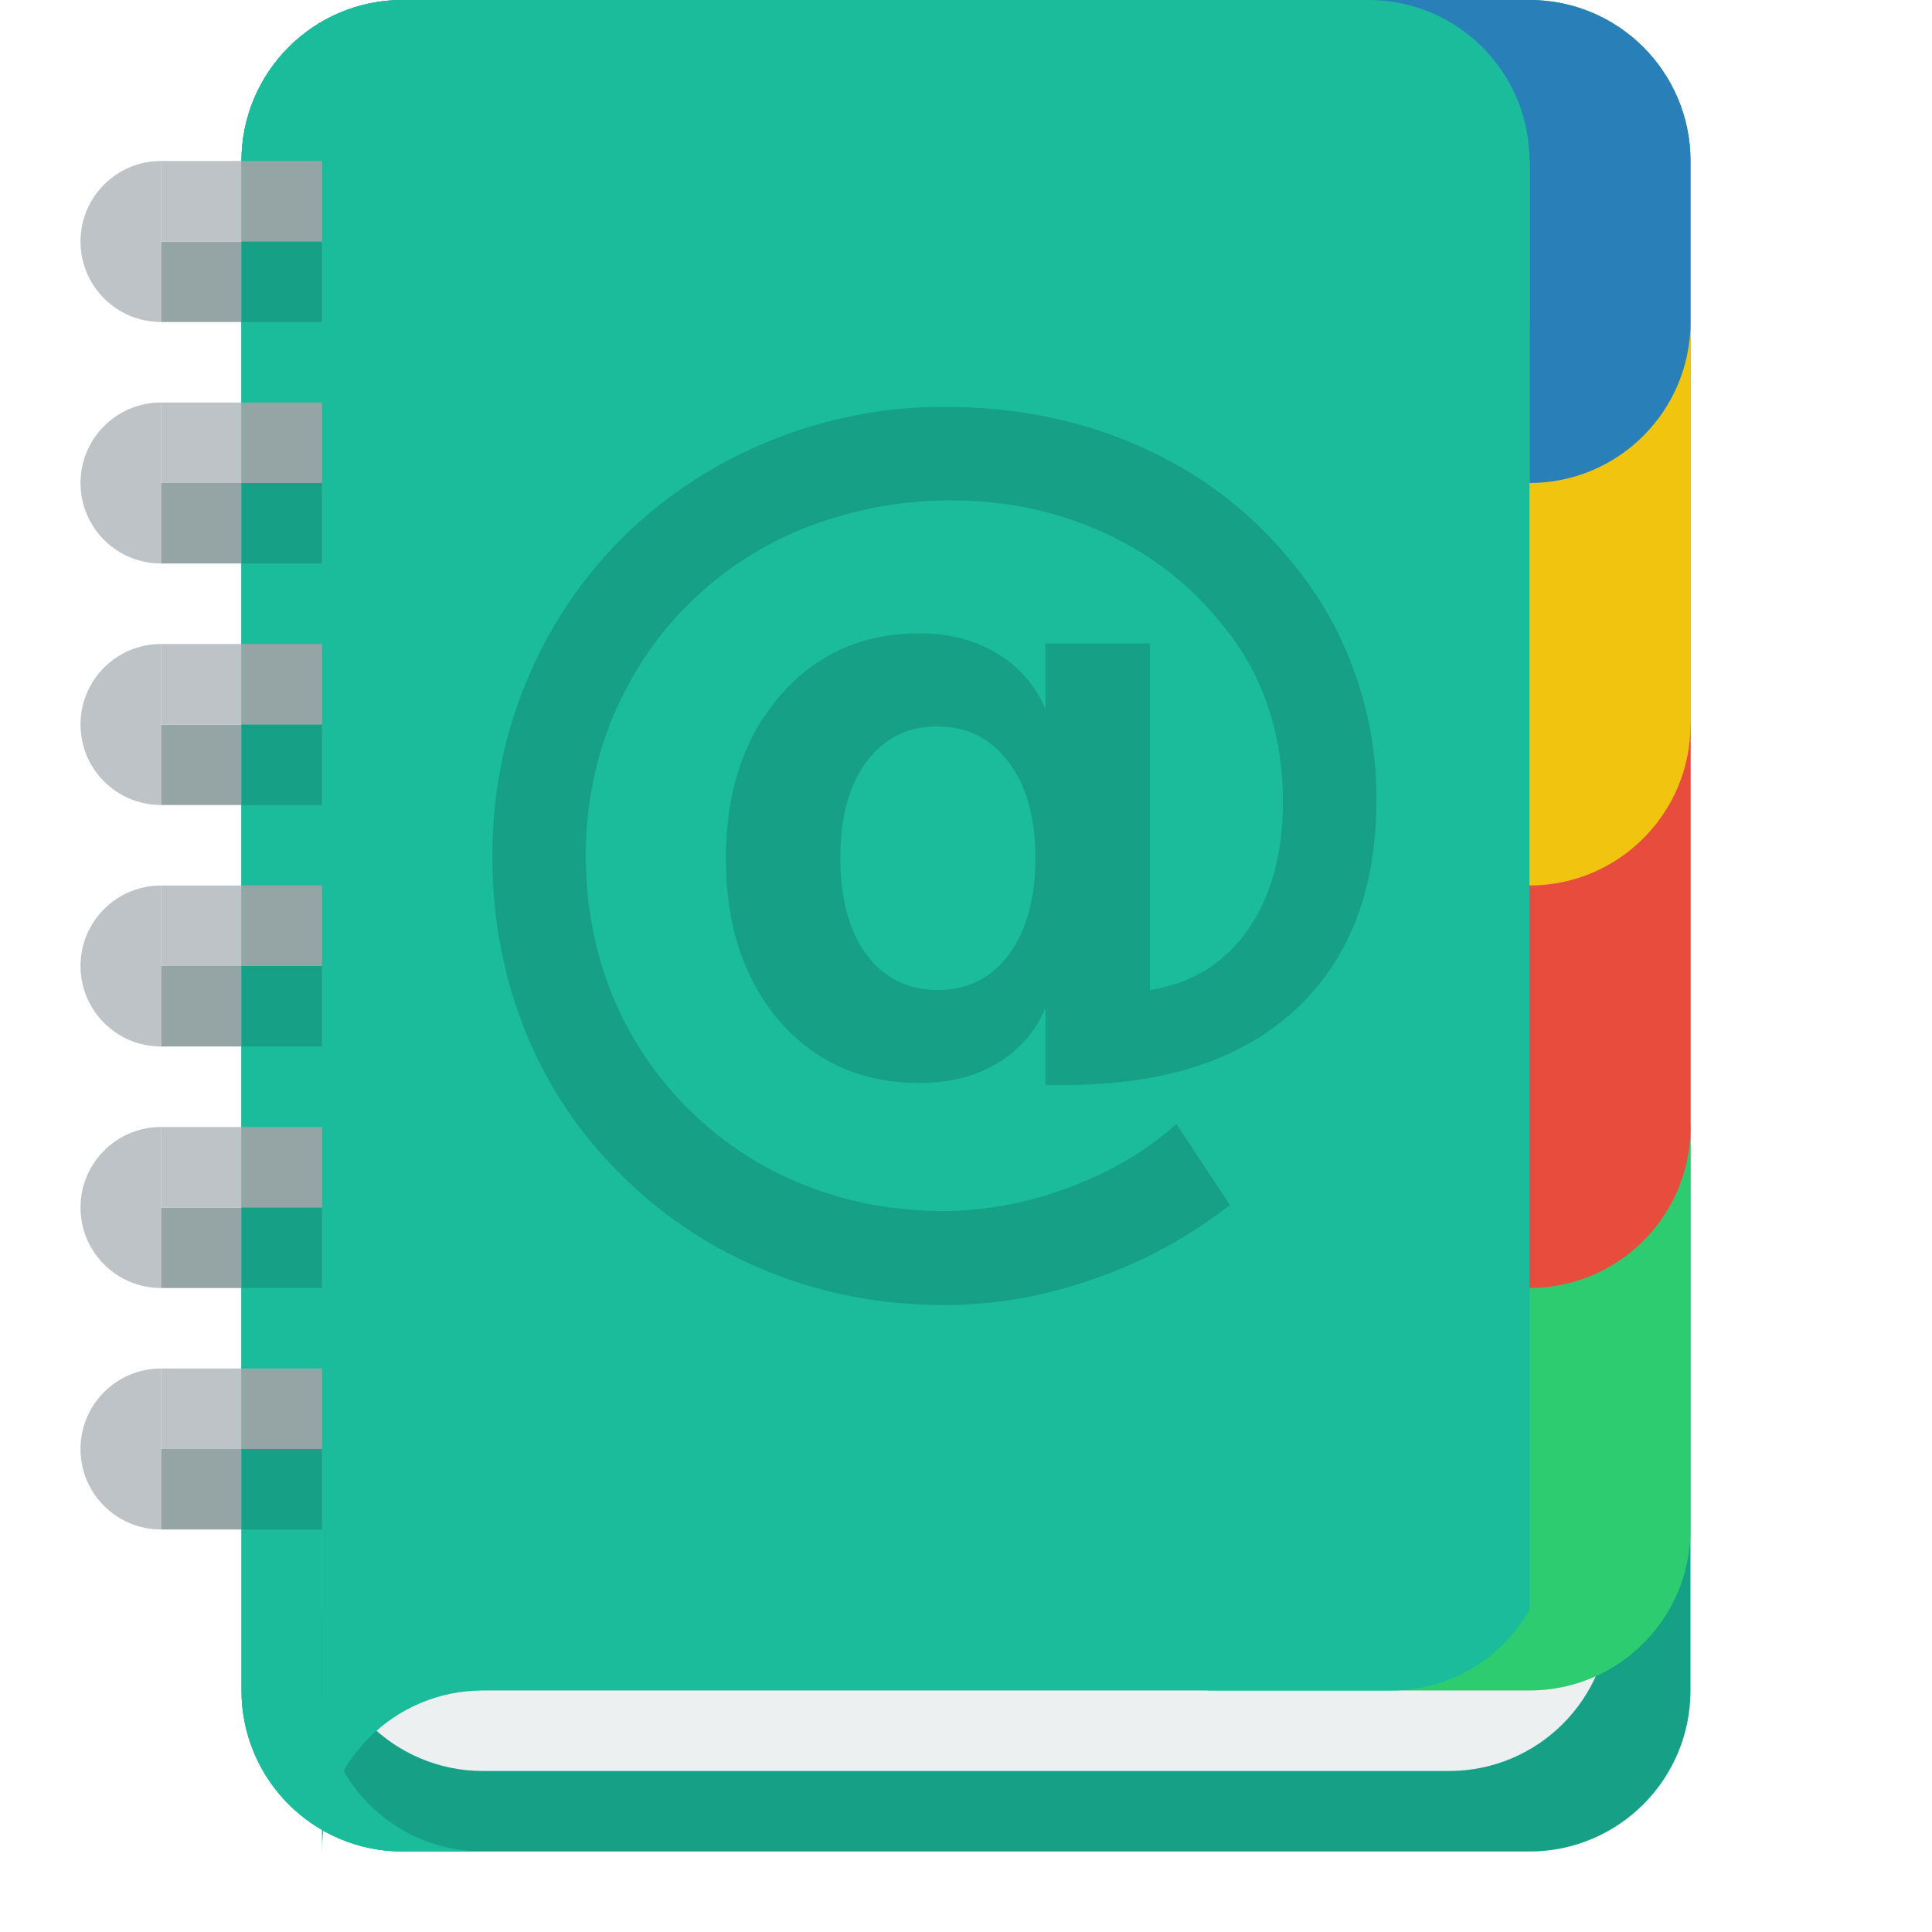
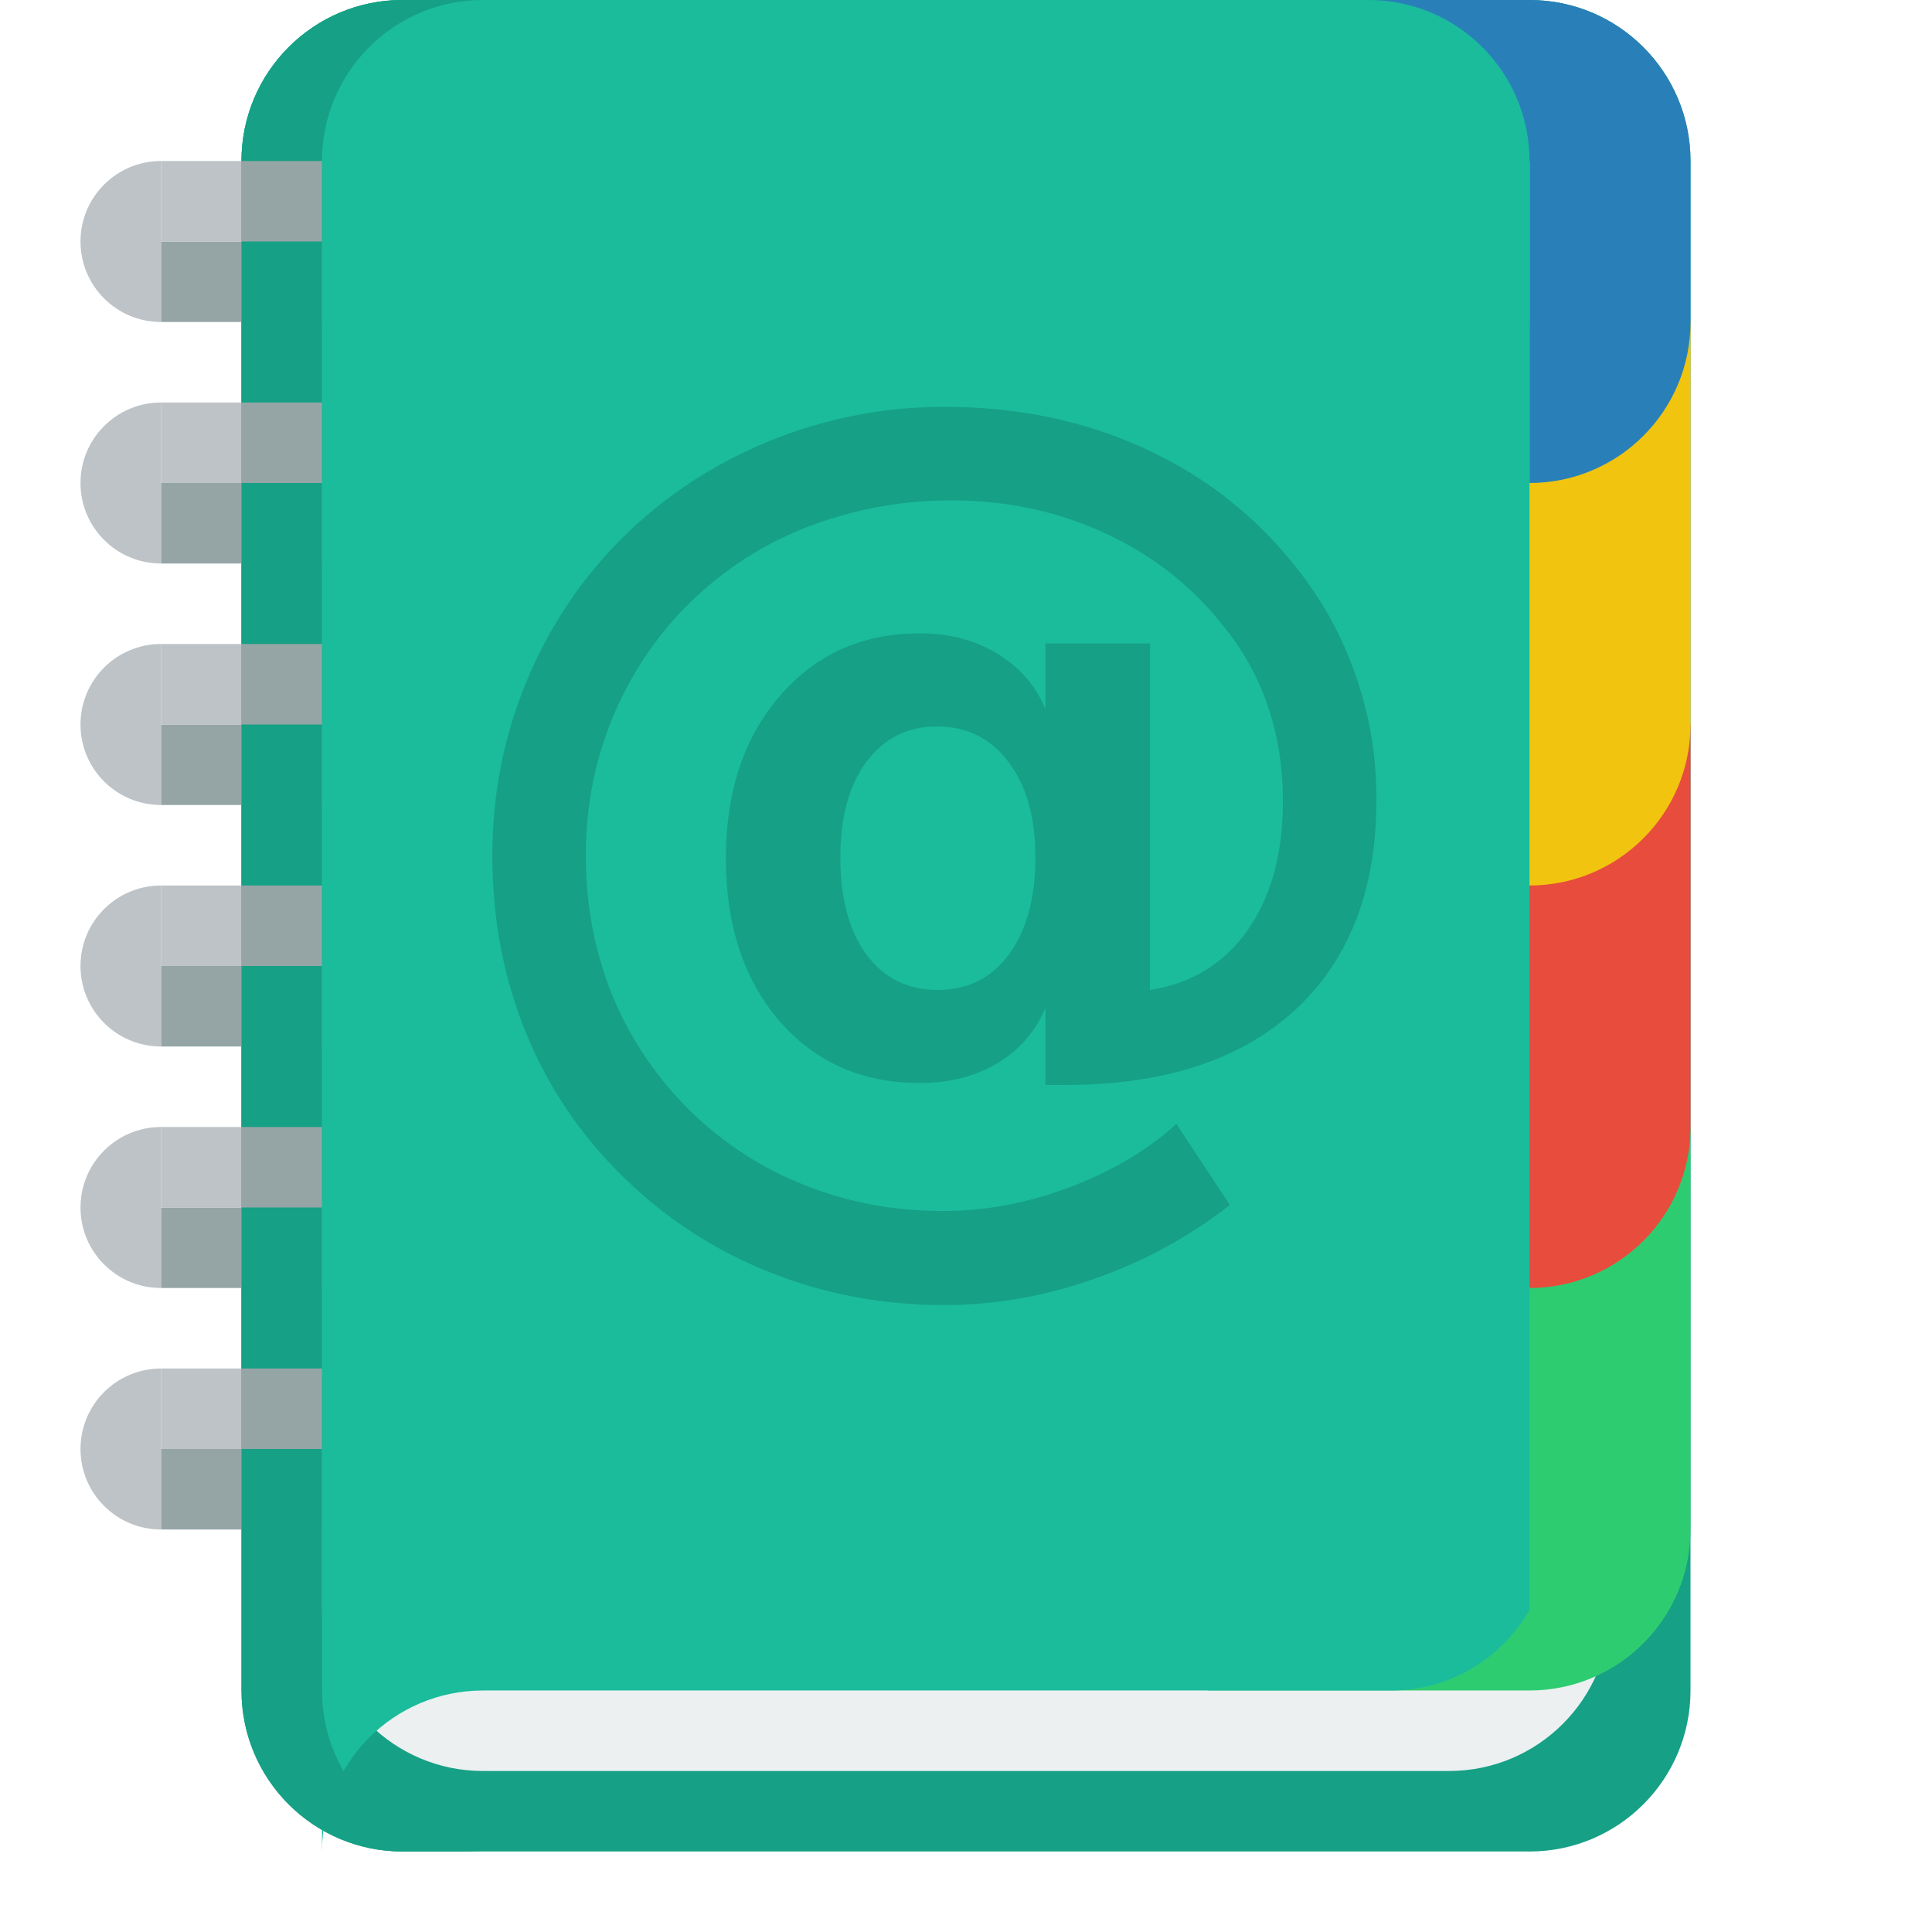
<svg xmlns="http://www.w3.org/2000/svg" width="24" height="24" id="svg2" version="1.1">
  <defs id="defs4" />
  <g id="layer1" transform="translate(0,-1028.362)">
    <path style="fill:#16a085;fill-opacity:1;fill-rule:nonzero;stroke:none" d="M 5,1028.362 C 3.895,1028.362 3,1029.258 3,1030.362 L 3,1031.362 3,1038.362 3,1039.362 3,1042.362 3,1043.362 3,1048.362 3,1049.362 C 3,1050.467 3.895,1051.362 5,1051.362 L 19,1051.362 C 20.105,1051.362 21,1050.467 21,1049.362 L 21,1048.362 21,1043.362 21,1039.362 21,1035.362 21,1034.362 21,1031.362 21,1030.362 C 21,1029.258 20.105,1028.362 19,1028.362 L 15,1028.362 5,1028.362 z" id="path2987-2" />
    <path style="fill:#ecf0f1;fill-opacity:1;fill-rule:nonzero;stroke:none" d="M 6,1028.362 C 4.895,1028.362 4,1029.258 4,1030.362 L 4,1038.362 4,1042.362 4,1048.362 C 4,1049.467 4.895,1050.362 6,1050.362 L 14,1050.362 18,1050.362 C 19.105,1050.362 20,1049.467 20,1048.362 L 20,1042.362 20,1038.362 20,1034.362 20,1030.362 C 20,1029.258 19.105,1028.362 18,1028.362 L 14,1028.362 6,1028.362 z" id="path2987-3-2" />
    <path style="fill:#2ecc71;fill-opacity:1;fill-rule:nonzero;stroke:none" d="M 15,1042.362 15,1043.362 15,1044.362 15,1045.362 15,1049.362 19,1049.362 C 20.105,1049.362 21,1048.467 21,1047.362 L 21,1045.362 21,1043.362 21,1042.362 15,1042.362 z" id="path3077-6-3-9-6" />
    <path style="fill:#e74c3c;fill-opacity:1;fill-rule:nonzero;stroke:none" d="M 15,1037.362 15,1038.362 15,1039.362 15,1040.362 15,1044.362 19,1044.362 C 20.105,1044.362 21,1043.467 21,1042.362 L 21,1040.362 21,1038.362 21,1037.362 15,1037.362 z" id="path3077-6-3-9" />
    <path style="fill:#f1c40f;fill-opacity:1;fill-rule:nonzero;stroke:none" d="M 15,1032.362 15,1033.362 15,1034.362 15,1035.362 15,1039.362 19,1039.362 C 20.105,1039.362 21,1038.467 21,1037.362 L 21,1035.362 21,1033.362 21,1032.362 15,1032.362 z" id="path3077-6-3" />
    <path style="fill:#2980b9;fill-opacity:1;fill-rule:nonzero;stroke:none" d="M 15 0 L 15 2 L 19 2 L 19 4 L 19 6 C 20.105 6 21 5.105 21 4 L 21 2 C 21 0.895 20.105 0 19 0 L 15 0 z " id="path3077-6" transform="translate(0,1028.362)" />
    <path style="fill:#1abc9c;fill-opacity:1;fill-rule:nonzero;stroke:none" d="M 5,1028.362 C 3.895,1028.362 3,1029.258 3,1030.362 L 3,1038.362 3,1042.362 3,1047.362 4,1047.362 4,1048.362 4,1051.362 C 4,1050.258 4.895,1049.362 6,1049.362 L 14,1049.362 15,1049.362 16.281,1049.362 17,1049.362 17.281,1049.362 C 18.021,1049.362 18.654,1048.959 19,1048.362 L 19,1047.362 19,1042.362 19,1038.362 19,1034.362 19,1030.362 C 19,1029.258 18.105,1028.362 17,1028.362 L 13,1028.362 5,1028.362 z" id="path2987-3" />
    <g style="font-size:12.723px;font-style:normal;font-variant:normal;font-weight:normal;font-stretch:normal;text-align:end;line-height:125%;letter-spacing:0px;word-spacing:0px;text-anchor:end;fill:#16a085;fill-opacity:1;stroke:none;font-family:Wingdings;-inkscape-font-specification:Wingdings" id="text3252" transform="translate(0,-2)">
      <path d="M 10.439,1041.014 C 10.439,1041.523 10.547,1041.925 10.762,1042.219 10.982,1042.513 11.278,1042.66 11.651,1042.66 12.019,1042.66 12.314,1042.513 12.533,1042.219 12.753,1041.921 12.862,1041.519 12.862,1041.014 12.862,1040.513 12.75,1040.117 12.527,1039.827 12.307,1039.533 12.011,1039.386 11.638,1039.386 11.274,1039.386 10.982,1039.533 10.762,1039.827 10.547,1040.117 10.439,1040.513 10.439,1041.014 M 12.987,1042.884 C 12.862,1043.178 12.661,1043.408 12.384,1043.573 12.111,1043.735 11.79,1043.815 11.421,1043.815 10.709,1043.815 10.129,1043.559 9.682,1043.045 9.238,1042.527 9.017,1041.854 9.017,1041.026 9.017,1040.198 9.24,1039.525 9.688,1039.007 10.135,1038.489 10.713,1038.23 11.421,1038.23 11.79,1038.23 12.111,1038.313 12.384,1038.479 12.661,1038.645 12.862,1038.874 12.987,1039.169 L 12.987,1038.355 14.285,1038.355 14.285,1042.66 C 14.799,1042.581 15.202,1042.335 15.496,1041.921 15.79,1041.502 15.937,1040.968 15.937,1040.318 15.937,1039.904 15.877,1039.516 15.757,1039.156 15.637,1038.792 15.455,1038.458 15.211,1038.156 14.817,1037.651 14.324,1037.261 13.732,1036.988 13.144,1036.715 12.506,1036.578 11.819,1036.578 11.338,1036.578 10.878,1036.642 10.439,1036.771 10,1036.895 9.595,1037.079 9.222,1037.323 8.609,1037.729 8.13,1038.255 7.787,1038.901 7.447,1039.543 7.277,1040.239 7.277,1040.989 7.277,1041.606 7.387,1042.186 7.607,1042.728 7.83,1043.267 8.151,1043.743 8.569,1044.157 8.984,1044.563 9.458,1044.872 9.992,1045.083 10.531,1045.298 11.104,1045.406 11.713,1045.406 12.235,1045.406 12.757,1045.309 13.279,1045.114 13.8,1044.919 14.246,1044.656 14.614,1044.325 L 15.279,1045.331 C 14.761,1045.733 14.196,1046.04 13.583,1046.251 12.974,1046.466 12.355,1046.574 11.725,1046.574 10.959,1046.574 10.236,1046.437 9.557,1046.164 8.878,1045.895 8.273,1045.501 7.743,1044.983 7.213,1044.466 6.809,1043.867 6.532,1043.188 6.254,1042.505 6.116,1041.772 6.116,1040.989 6.116,1040.235 6.256,1039.516 6.538,1038.833 6.82,1038.15 7.221,1037.549 7.743,1037.032 8.265,1036.518 8.872,1036.12 9.563,1035.839 10.259,1035.557 10.98,1035.416 11.725,1035.416 12.653,1035.416 13.496,1035.594 14.254,1035.95 15.012,1036.303 15.645,1036.812 16.155,1037.479 16.466,1037.885 16.7,1038.326 16.857,1038.802 17.018,1039.274 17.099,1039.771 17.099,1040.293 17.099,1041.415 16.762,1042.287 16.087,1042.909 15.411,1043.53 14.459,1043.84 13.229,1043.84 L 12.987,1043.84 12.987,1042.884" id="path3257" />
    </g>
    <path style="fill:#95a5a6;fill-opacity:1;fill-rule:nonzero;stroke:none" d="M 2,1031.362 2,1032.362 4,1032.362 4,1031.362 2,1031.362 z M 2,1034.362 2,1035.362 4,1035.362 4,1034.362 2,1034.362 z M 2,1037.362 2,1038.362 4,1038.362 4,1037.362 2,1037.362 z M 2,1040.362 2,1041.362 4,1041.362 4,1040.362 2,1040.362 z M 2,1043.362 2,1044.362 4,1044.362 4,1043.362 2,1043.362 z M 2,1046.362 2,1047.362 4,1047.362 4,1046.362 2,1046.362 z" id="rect3184-0" />
-     <path style="fill:#1abc9c;fill-opacity:1;fill-rule:nonzero;stroke:none" d="M 5,1028.362 C 3.895,1028.362 3,1029.258 3,1030.362 L 3,1031.362 3,1038.362 3,1039.362 3,1042.362 3,1043.362 3,1048.362 3,1049.362 C 3,1050.467 3.895,1051.362 5,1051.362 L 6,1051.362 C 4.895,1051.362 4,1050.467 4,1049.362 L 4,1048.362 4,1043.362 4,1042.362 4,1039.362 4,1038.362 4,1031.362 4,1030.362 C 4,1029.258 4.895,1028.362 6,1028.362 L 5,1028.362 z" id="path2987-2-6" />
-     <path style="fill:#16a085;fill-opacity:1;fill-rule:nonzero;stroke:none" d="M 3,1031.362 3,1032.362 4,1032.362 4,1031.362 3,1031.362 z M 3,1034.362 3,1035.362 4,1035.362 4,1034.362 3,1034.362 z M 3,1037.362 3,1038.362 4,1038.362 4,1037.362 3,1037.362 z M 3,1040.362 3,1041.362 4,1041.362 4,1040.362 3,1040.362 z M 3,1043.362 3,1044.362 4,1044.362 4,1043.362 3,1043.362 z M 3,1046.362 3,1047.362 4,1047.362 4,1046.362 3,1046.362 z" id="rect3184-0-9" />
+     <path style="fill:#16a085;fill-opacity:1;fill-rule:nonzero;stroke:none" d="M 5,1028.362 C 3.895,1028.362 3,1029.258 3,1030.362 L 3,1031.362 3,1038.362 3,1039.362 3,1042.362 3,1043.362 3,1048.362 3,1049.362 C 3,1050.467 3.895,1051.362 5,1051.362 L 6,1051.362 C 4.895,1051.362 4,1050.467 4,1049.362 L 4,1048.362 4,1043.362 4,1042.362 4,1039.362 4,1038.362 4,1031.362 4,1030.362 C 4,1029.258 4.895,1028.362 6,1028.362 L 5,1028.362 z" id="path2987-2-6" />
    <path style="fill:#bdc3c7;fill-opacity:1;fill-rule:nonzero;stroke:none" d="M 2,1030.362 2,1031.362 3,1031.362 3,1030.362 2,1030.362 z M 2,1033.362 2,1034.362 3,1034.362 3,1033.362 2,1033.362 z M 2,1036.362 2,1037.362 3,1037.362 3,1036.362 2,1036.362 z M 2,1039.362 2,1040.362 3,1040.362 3,1039.362 2,1039.362 z M 2,1042.362 2,1043.362 3,1043.362 3,1042.362 2,1042.362 z M 2,1045.362 2,1046.362 3,1046.362 3,1045.362 2,1045.362 z" id="rect3184-0-8" />
    <path style="fill:#bdc3c7;fill-opacity:1;fill-rule:nonzero;stroke:none" d="M 2,1030.362 C 1.448,1030.362 1,1030.81 1,1031.362 1,1031.915 1.448,1032.362 2,1032.362 L 2,1030.362 z" id="path3014" />
    <path style="fill:#bdc3c7;fill-opacity:1;fill-rule:nonzero;stroke:none" d="M 2,1033.362 C 1.448,1033.362 1,1033.81 1,1034.362 1,1034.915 1.448,1035.362 2,1035.362 L 2,1033.362 z" id="path3014-2" />
    <path style="fill:#bdc3c7;fill-opacity:1;fill-rule:nonzero;stroke:none" d="M 2,1036.362 C 1.448,1036.362 1,1036.81 1,1037.362 1,1037.915 1.448,1038.362 2,1038.362 L 2,1036.362 z" id="path3014-4" />
    <path style="fill:#bdc3c7;fill-opacity:1;fill-rule:nonzero;stroke:none" d="M 2,1039.362 C 1.448,1039.362 1,1039.81 1,1040.362 1,1040.915 1.448,1041.362 2,1041.362 L 2,1039.362 z" id="path3014-8" />
    <path style="fill:#bdc3c7;fill-opacity:1;fill-rule:nonzero;stroke:none" d="M 2,1042.362 C 1.448,1042.362 1,1042.81 1,1043.362 1,1043.915 1.448,1044.362 2,1044.362 L 2,1042.362 z" id="path3014-9" />
    <path style="fill:#bdc3c7;fill-opacity:1;fill-rule:nonzero;stroke:none" d="M 2,1045.362 C 1.448,1045.362 1,1045.81 1,1046.362 1,1046.915 1.448,1047.362 2,1047.362 L 2,1045.362 z" id="path3014-29" />
    <path style="fill:#95a5a6;fill-opacity:1;fill-rule:nonzero;stroke:none" d="M 3,1030.362 3,1031.362 4,1031.362 4,1030.362 3,1030.362 z M 3,1033.362 3,1034.362 4,1034.362 4,1033.362 3,1033.362 z M 3,1036.362 3,1037.362 4,1037.362 4,1036.362 3,1036.362 z M 3,1039.362 3,1040.362 4,1040.362 4,1039.362 3,1039.362 z M 3,1042.362 3,1043.362 4,1043.362 4,1042.362 3,1042.362 z M 3,1045.362 3,1046.362 4,1046.362 4,1045.362 3,1045.362 z" id="rect3184-0-8-1" />
  </g>
</svg>
